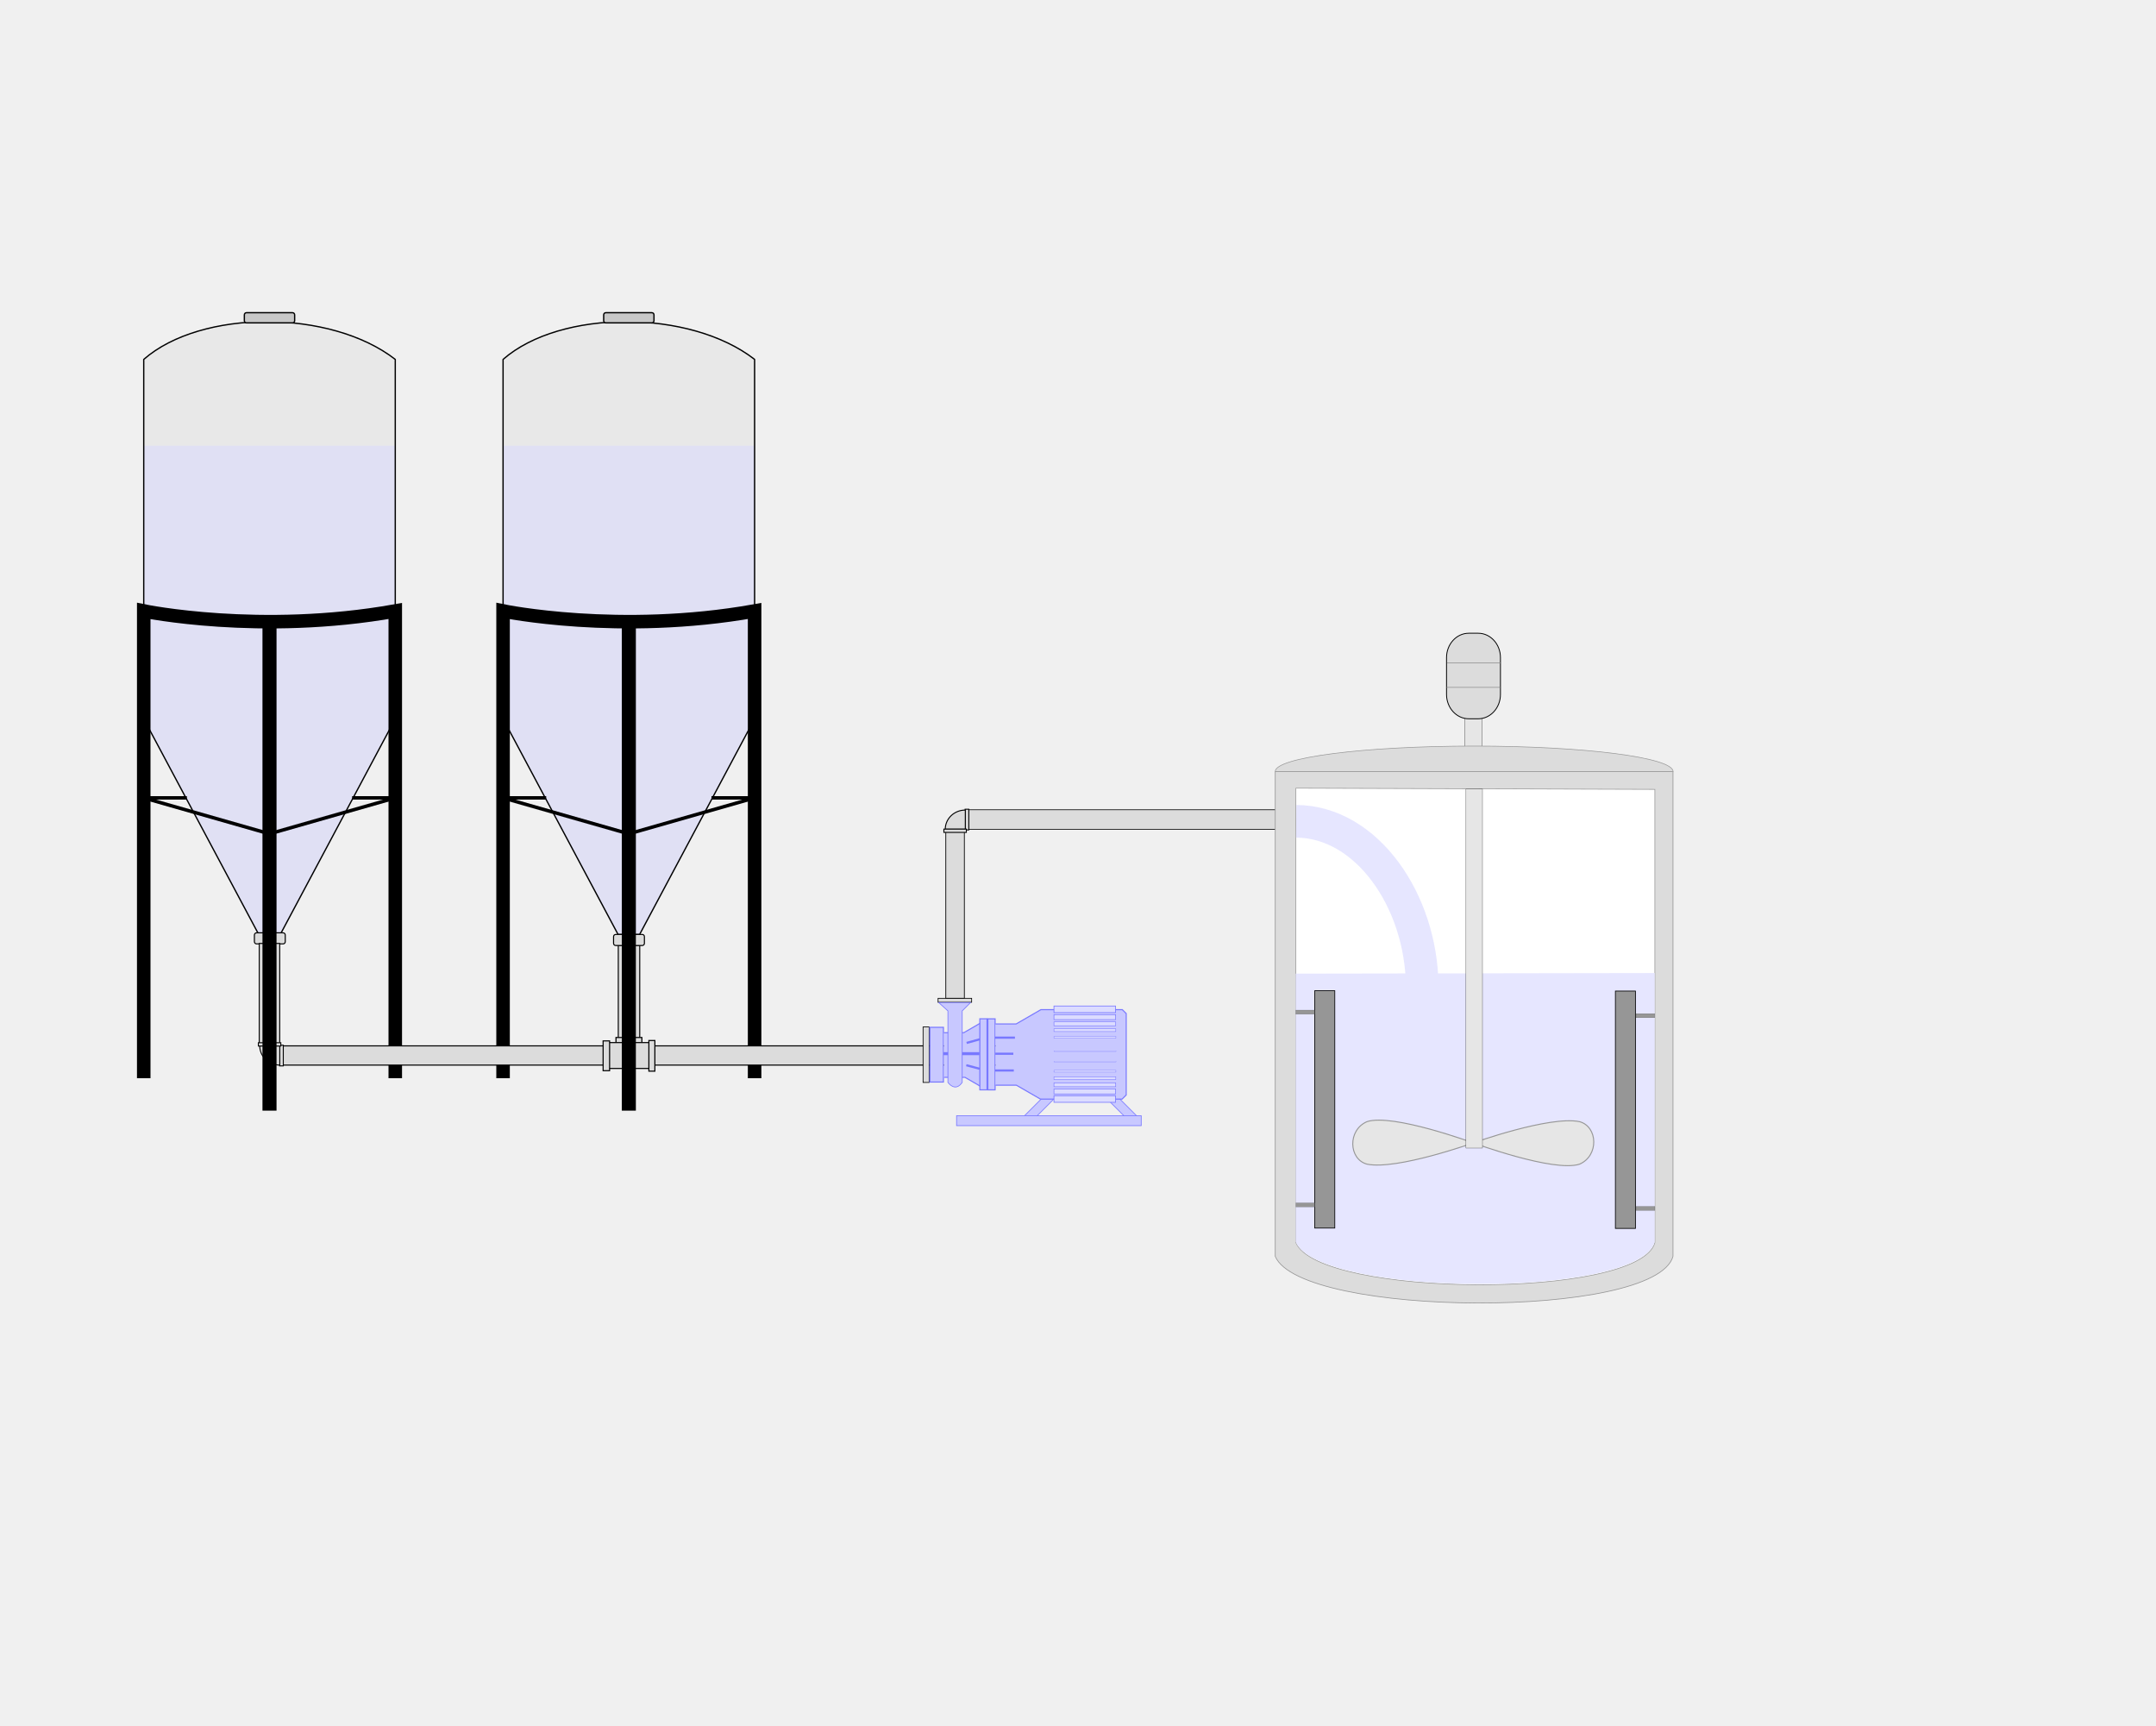
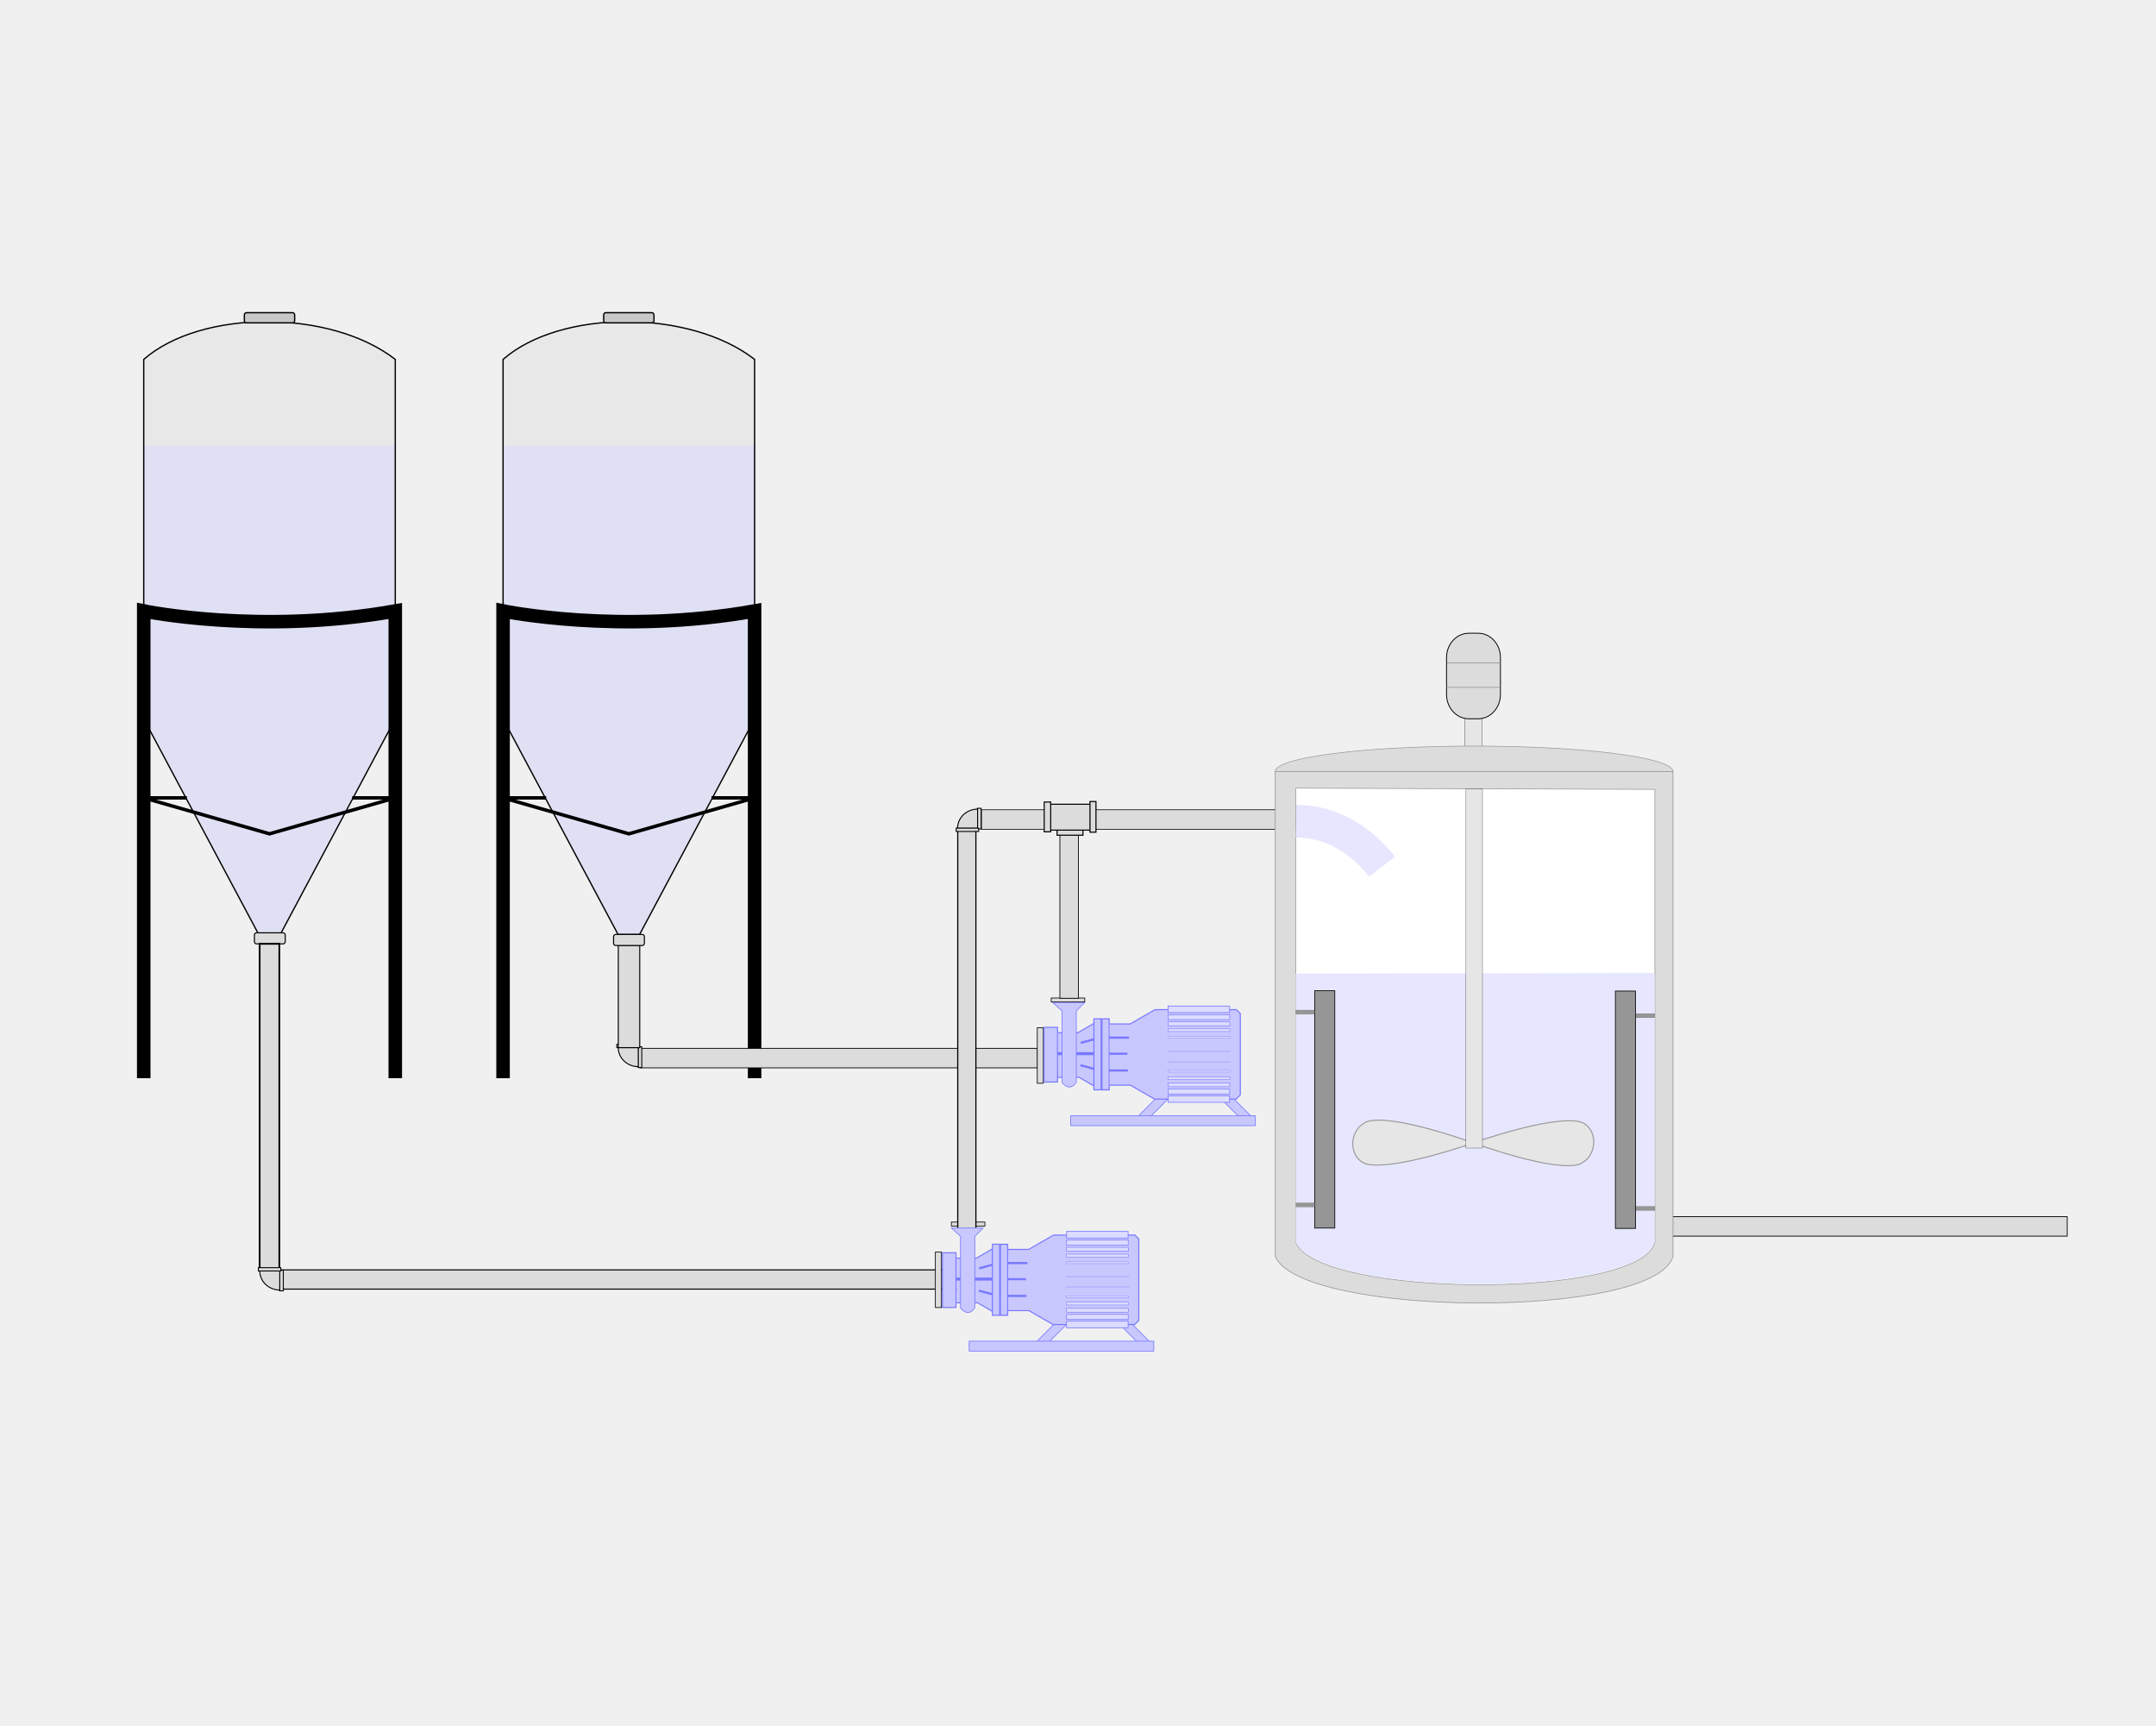
<svg xmlns="http://www.w3.org/2000/svg" width="300mm" viewBox="0 0 300 240" version="1.1" id="graphic-svg" height="240mm">
  <defs id="defs" />
  <g id="tank-2" transform="translate(50)">
    <path style="fill:#e6e6ff;fill-opacity:1;stroke:none;stroke-width:0.182;stroke-linejoin:round;stroke-dasharray:none;stroke-opacity:1" d="m 20,100 16,30 h 3 L 55,100 V 62 H 20 Z" id="tank-liquid-2" />
    <path style="fill:#c8c8c8;fill-opacity:0.2;stroke:#000000;stroke-width:0.182;stroke-linejoin:round;stroke-dasharray:none;stroke-opacity:1" d="m 20,50 v 50 l 16,30 h 3 L 55,100 V 50 C 46,43 28,43 20,50 Z" id="tank-shell-2" />
    <path style="fill:none;fill-opacity:0.2;stroke:#000000;stroke-width:1.882;stroke-linejoin:miter;stroke-dasharray:none;stroke-opacity:1" d="M 55,150 V 85 c -18.811,3.346 -35,0 -35,0 v 65" id="tank-outer-legs-2" />
    <path style="fill:none;fill-opacity:0.2;stroke:#000000;stroke-width:0.482;stroke-linejoin:miter;stroke-dasharray:none;stroke-opacity:1" d="m 49,111 h 6 L 37.5,116 20,111 h 6" id="tank-support-strut-2" />
    <rect style="fill:#c8c8c8;fill-opacity:1;stroke:#000000;stroke-width:0.182;stroke-linejoin:miter;stroke-dasharray:none;stroke-opacity:1" id="tank-cap-2" width="7" height="1.419" x="34" y="43.5" rx="0.3" ry="0.3" />
  </g>
  <g id="tank-1">
    <path style="fill:#e6e6ff;fill-opacity:1;stroke:none;stroke-width:0.182;stroke-linejoin:round;stroke-dasharray:none;stroke-opacity:1" d="m 20,100 16,30 h 3 L 55,100 V 62 H 20 Z" id="tank-liquid-1" />
    <path style="fill:#c8c8c8;fill-opacity:0.2;stroke:#000000;stroke-width:0.182;stroke-linejoin:round;stroke-dasharray:none;stroke-opacity:1" d="m 20,50 v 50 l 16,30 h 3 L 55,100 V 50 C 46,43 28,43 20,50 Z" id="tank-shell-1" />
    <path style="fill:none;fill-opacity:0.2;stroke:#000000;stroke-width:1.882;stroke-linejoin:miter;stroke-dasharray:none;stroke-opacity:1" d="M 55,150 V 85 c -18.811,3.346 -35,0 -35,0 v 65" id="tank-outer-legs-1" />
    <path style="fill:none;fill-opacity:0.2;stroke:#000000;stroke-width:0.482;stroke-linejoin:miter;stroke-dasharray:none;stroke-opacity:1" d="m 49,111 h 6 L 37.5,116 20,111 h 6" id="tank-support-strut-1" />
    <rect style="fill:#dcdcdc;fill-opacity:1;stroke:#000000;stroke-width:0.15;stroke-linejoin:miter;stroke-dasharray:none;stroke-opacity:1" id="tank-outlet-cap-1" width="4.293" height="1.539" x="35.4" y="129.774" rx="0.3" ry="0.3" />
-     <rect style="fill:#dcdcdc;fill-opacity:1;stroke:#000000;stroke-width:0.14;stroke-linejoin:miter;stroke-dasharray:none;stroke-opacity:1" id="tank-vertical-outlet-pipe-1" width="2.848" height="14.246" x="36.075" y="131.252" rx="0" ry="0" />
-     <rect style="fill:#dcdcdc;fill-opacity:1;stroke:#000000;stroke-width:0.15;stroke-linejoin:miter;stroke-dasharray:none;stroke-opacity:1" id="tank-horizontal-outlet-pipe" width="105" height="2.675" x="39" y="145.5" rx="0" ry="0" />
-     <rect style="fill:#dcdcdc;fill-opacity:1;stroke:#000000;stroke-width:0.097;stroke-linejoin:miter;stroke-dasharray:none;stroke-opacity:1" id="tank-horizontal-outlet-pipe-5" width="42.793" height="2.728" x="134.76" y="112.652" rx="0" ry="0" />
-     <rect style="fill:#dcdcdc;fill-opacity:1;stroke:#000000;stroke-width:0.1;stroke-linejoin:miter;stroke-dasharray:none;stroke-opacity:1" id="tank-horizontal-outlet-pipe-3" width="0.844" height="7.721" x="128.441" y="142.868" rx="0" ry="0" />
-     <rect style="fill:#dcdcdc;fill-opacity:1;stroke:#000000;stroke-width:0.1;stroke-linejoin:miter;stroke-dasharray:none;stroke-opacity:1" id="tank-horizontal-outlet-pipe-3-5" width="4.669" height="0.555" x="130.532" y="138.882" rx="0" ry="0" />
-     <rect style="fill:#dcdcdc;fill-opacity:1;stroke:#000000;stroke-width:0.106;stroke-linejoin:miter;stroke-dasharray:none;stroke-opacity:1" id="tank-horizontal-outlet-pipe-3-5-2" width="2.582" height="23.292" x="131.605" y="115.585" rx="0" ry="0" />
-     <g id="tank-outlet-elbow-1">
+     <rect style="fill:#dcdcdc;fill-opacity:1;stroke:#000000;stroke-width:0.245;stroke-linejoin:miter;stroke-dasharray:none;stroke-opacity:1" id="tank-vertical-outlet-pipe-1" width="2.743" height="45.31" x="36.128" y="131.305" rx="0" ry="0" />
+     <rect style="fill:#dcdcdc;fill-opacity:1;stroke:#000000;stroke-width:0.15;stroke-linejoin:miter;stroke-dasharray:none;stroke-opacity:1" id="tank-horizontal-outlet-pipe" width="105" height="2.675" x="39" y="176.666" rx="0" ry="0" />
+     <rect style="fill:#dcdcdc;fill-opacity:1;stroke:#000000;stroke-width:0.095;stroke-linejoin:miter;stroke-dasharray:none;stroke-opacity:1" id="tank-horizontal-outlet-pipe-5" width="40.996" height="2.73" x="136.559" y="112.651" rx="0" ry="0" />
+     <rect style="fill:#dcdcdc;fill-opacity:1;stroke:#000000;stroke-width:0.11;stroke-linejoin:miter;stroke-dasharray:none;stroke-opacity:1" id="tank-horizontal-outlet-pipe-5-8" width="55.57" height="2.715" x="232.075" y="169.255" rx="0" ry="0" />
+     <rect style="fill:#dcdcdc;fill-opacity:1;stroke:#000000;stroke-width:0.11;stroke-linejoin:miter;stroke-dasharray:none;stroke-opacity:1" id="tank-horizontal-outlet-pipe-5-7" width="55.332" height="2.715" x="89.036" y="145.845" rx="0" ry="0" />
+     <rect style="fill:#dcdcdc;fill-opacity:1;stroke:#000000;stroke-width:0.1;stroke-linejoin:miter;stroke-dasharray:none;stroke-opacity:1" id="tank-horizontal-outlet-pipe-3" width="0.844" height="7.721" x="144.332" y="142.984" rx="0" ry="0" />
+     <rect style="fill:#dcdcdc;fill-opacity:1;stroke:#000000;stroke-width:0.1;stroke-linejoin:miter;stroke-dasharray:none;stroke-opacity:1" id="tank-horizontal-outlet-pipe-3-2" width="0.844" height="7.721" x="130.156" y="174.184" rx="0" ry="0" />
+     <rect style="fill:#dcdcdc;fill-opacity:1;stroke:#000000;stroke-width:0.1;stroke-linejoin:miter;stroke-dasharray:none;stroke-opacity:1" id="tank-horizontal-outlet-pipe-3-5" width="4.669" height="0.555" x="132.375" y="170.013" rx="0" ry="0" />
+     <rect style="fill:#dcdcdc;fill-opacity:1;stroke:#000000;stroke-width:0.1;stroke-linejoin:miter;stroke-dasharray:none;stroke-opacity:1" id="tank-horizontal-outlet-pipe-3-5-5" width="4.669" height="0.555" x="146.273" y="138.841" rx="0" ry="0" />
+     <rect style="fill:#dcdcdc;fill-opacity:1;stroke:#000000;stroke-width:0.106;stroke-linejoin:miter;stroke-dasharray:none;stroke-opacity:1" id="tank-horizontal-outlet-pipe-3-5-2" width="2.582" height="23.292" x="147.48" y="115.585" rx="0" ry="0" />
+     <rect style="fill:#dcdcdc;fill-opacity:1;stroke:#000000;stroke-width:0.162;stroke-linejoin:miter;stroke-dasharray:none;stroke-opacity:1" id="tank-horizontal-outlet-pipe-3-5-2-5" width="2.526" height="55.873" x="133.266" y="115.112" rx="0" ry="0" />
+     <g id="tank-outlet-elbow-1" transform="translate(0,31.29364)">
      <rect style="fill:#dcdcdc;fill-opacity:1;stroke:#000000;stroke-width:0.132;stroke-linejoin:miter;stroke-dasharray:none;stroke-opacity:1" id="rect12" width="0.52" height="2.879" x="38.9" y="145.41" />
      <path style="fill:#dcdcdc;fill-opacity:1;stroke:#000000;stroke-width:0.139;stroke-linejoin:miter;stroke-dasharray:none;stroke-opacity:1" id="path11" d="m 38.931,148.174 a 2.79,2.672 0 0 1 -1.973,-0.783 2.79,2.672 0 0 1 -0.817,-1.89 h 2.79 z" />
      <rect style="fill:#dcdcdc;fill-opacity:1;stroke:#000000;stroke-width:0.133;stroke-linejoin:miter;stroke-dasharray:none;stroke-opacity:1" id="rect13" width="3.126" height="0.462" x="35.949" y="145.063" />
    </g>
-     <g id="tank-outlet-elbow-1-1" transform="matrix(1,0,0,-1,95.3888,260.8678)">
+     <g id="tank-outlet-elbow-1-1" transform="matrix(1,0,0,-1,97.09838,260.7372)">
      <rect style="fill:#dcdcdc;fill-opacity:1;stroke:#000000;stroke-width:0.132;stroke-linejoin:miter;stroke-dasharray:none;stroke-opacity:1" id="rect12-1" width="0.52" height="2.879" x="38.9" y="145.41" />
      <path style="fill:#dcdcdc;fill-opacity:1;stroke:#000000;stroke-width:0.139;stroke-linejoin:miter;stroke-dasharray:none;stroke-opacity:1" id="path11-9" d="m 38.931,148.174 a 2.79,2.672 0 0 1 -1.973,-0.783 2.79,2.672 0 0 1 -0.817,-1.89 h 2.79 z" />
      <rect style="fill:#dcdcdc;fill-opacity:1;stroke:#000000;stroke-width:0.133;stroke-linejoin:miter;stroke-dasharray:none;stroke-opacity:1" id="rect13-1" width="3.126" height="0.462" x="35.949" y="145.063" />
    </g>
-     <path style="display:inline;fill:none;fill-opacity:0.2;stroke:#000000;stroke-width:1.956;stroke-linejoin:miter;stroke-dasharray:none;stroke-opacity:1" d="M 37.5,154.511 V 86.489" id="tank-inner-legs-1" />
+     <g id="tank-outlet-elbow-1-1-4" transform="translate(49.88027,0.2183467)">
+       <rect style="fill:#dcdcdc;fill-opacity:1;stroke:#000000;stroke-width:0.132;stroke-linejoin:miter;stroke-dasharray:none;stroke-opacity:1" id="rect12-1-8" width="0.52" height="2.879" x="38.9" y="145.41" />
+       <path style="fill:#dcdcdc;fill-opacity:1;stroke:#000000;stroke-width:0.139;stroke-linejoin:miter;stroke-dasharray:none;stroke-opacity:1" id="path11-9-7" d="m 38.931,148.174 a 2.79,2.672 0 0 1 -1.973,-0.783 2.79,2.672 0 0 1 -0.817,-1.89 h 2.79 z" />
+       <rect style="fill:#dcdcdc;fill-opacity:1;stroke:#000000;stroke-width:0.133;stroke-linejoin:miter;stroke-dasharray:none;stroke-opacity:1" id="rect13-1-4" width="3.126" height="0.462" x="35.949" y="145.063" />
+     </g>
    <rect style="fill:#c8c8c8;fill-opacity:1;stroke:#000000;stroke-width:0.182;stroke-linejoin:miter;stroke-dasharray:none;stroke-opacity:1" id="tank-cap-1" width="7" height="1.419" x="34" y="43.5" rx="0.3" ry="0.3" />
    <rect style="fill:#dcdcdc;fill-opacity:1;stroke:#000000;stroke-width:0.143;stroke-linejoin:miter;stroke-dasharray:none;stroke-opacity:1" id="tank-vertical-outlet-pipe-2" width="2.985" height="14.242" x="86.032" y="131.504" rx="0" ry="0" />
    <rect style="fill:#dcdcdc;fill-opacity:1;stroke:#000000;stroke-width:0.15;stroke-linejoin:miter;stroke-dasharray:none;stroke-opacity:1" id="tank-outlet-cap-2" width="4.293" height="1.539" x="85.375" y="130" rx="0.3" ry="0.3" />
-     <g id="outlet-pipe-t-junction">
+     <g id="outlet-pipe-t-junction" transform="matrix(1,0,0,-1,61.37723,260.5288)">
      <rect style="fill:#dcdcdc;fill-opacity:1;stroke:#000000;stroke-width:0.154;stroke-linejoin:miter;stroke-dasharray:none;stroke-opacity:1" id="rect14" width="3.602" height="0.957" x="85.711" y="144.335" />
      <rect style="fill:#dcdcdc;fill-opacity:1;stroke:#000000;stroke-width:0.15;stroke-linejoin:miter;stroke-dasharray:none;stroke-opacity:1" id="rect17" width="5.991" height="3.601" x="84.517" y="145.043" />
      <rect style="fill:#dcdcdc;fill-opacity:1;stroke:#000000;stroke-width:0.153;stroke-linejoin:miter;stroke-dasharray:none;stroke-opacity:1" id="rect15" width="0.835" height="4.266" x="90.289" y="144.754" />
      <rect style="fill:#dcdcdc;fill-opacity:1;stroke:#000000;stroke-width:0.15;stroke-linejoin:miter;stroke-dasharray:none;stroke-opacity:1" id="rect16" width="0.902" height="4.147" x="83.921" y="144.808" />
    </g>
-     <path style="display:inline;fill:none;fill-opacity:0.2;stroke:#000000;stroke-width:1.956;stroke-linejoin:miter;stroke-dasharray:none;stroke-opacity:1" d="M 37.5,154.511 V 86.489" id="tank-inner-legs-2" transform="translate(50,0)" />
-     <g id="g27">
+     <g id="g27" transform="translate(15.875)">
      <path style="fill:#c8c8ff;fill-opacity:1;stroke:#7878ff;stroke-width:0.1;stroke-linejoin:miter;stroke-dasharray:none;stroke-opacity:1" d="m 144.918,152.858 -2.784,2.784 h 1.768 l 2.76,-2.76" id="path26" />
      <path style="fill:#c8c8ff;fill-opacity:1;stroke:#7878ff;stroke-width:0.1;stroke-linejoin:miter;stroke-dasharray:none;stroke-opacity:1" d="m 155.781,152.854 2.784,2.784 h -1.768 l -2.76,-2.76" id="path26-6" />
      <rect style="fill:#c8c8ff;fill-opacity:1;stroke:#7878ff;stroke-width:0.15;stroke-linejoin:miter;stroke-dasharray:none;stroke-opacity:1" id="rect18" width="1.884" height="7.613" x="129.391" y="142.92" />
      <path style="fill:#c8c8ff;fill-opacity:1;stroke:#7878ff;stroke-width:0.15;stroke-linejoin:miter;stroke-dasharray:none;stroke-opacity:1" d="m 131.33,143.67 h 2.772 l 2.311,-1.334 v 8.781 l -2.143,-1.237 h -2.906" id="path18" />
      <rect style="fill:#c8c8ff;fill-opacity:1;stroke:#7878ff;stroke-width:0.15;stroke-linejoin:miter;stroke-dasharray:none;stroke-opacity:1" id="rect19" width="1.002" height="9.885" x="136.34" y="141.734" />
      <rect style="fill:#c8c8ff;fill-opacity:1;stroke:#7878ff;stroke-width:0.156;stroke-linejoin:miter;stroke-dasharray:none;stroke-opacity:1" id="rect20" width="1.009" height="9.878" x="137.455" y="141.742" />
      <path style="fill:#c8c8ff;fill-opacity:1;stroke:#7878ff;stroke-width:0.15;stroke-linejoin:miter;stroke-dasharray:none;stroke-opacity:1" d="m 138.52,142.454 h 2.865 l 3.459,-1.997 h 11.319 l 0.546,0.546 v 11.328 l -0.575,0.575 h -11.357 l -3.349,-1.933 h -2.91" id="path20" />
      <rect style="fill:#dcdcff;fill-opacity:1;stroke:#7878ff;stroke-width:0.1;stroke-linejoin:miter;stroke-dasharray:none;stroke-opacity:1" id="rect21" width="8.569" height="0.921" x="146.654" y="139.954" />
      <rect style="fill:#dcdcff;fill-opacity:1;stroke:#7878ff;stroke-width:0.1;stroke-linejoin:miter;stroke-dasharray:none;stroke-opacity:1" id="rect21-1" width="8.569" height="0.921" x="146.654" y="152.433" />
      <rect style="fill:#dcdcff;fill-opacity:1;stroke:#7878ff;stroke-width:0.087;stroke-linejoin:miter;stroke-dasharray:none;stroke-opacity:1" id="rect21-2" width="8.583" height="0.694" x="146.654" y="151.498" />
      <rect style="fill:#dcdcff;fill-opacity:1;stroke:#7878ff;stroke-width:0.087;stroke-linejoin:miter;stroke-dasharray:none;stroke-opacity:1" id="rect21-2-6" width="8.583" height="0.694" x="146.654" y="141.158" />
      <rect style="fill:#dcdcff;fill-opacity:1;stroke:#7878ff;stroke-width:0.077;stroke-linejoin:miter;stroke-dasharray:none;stroke-opacity:1" id="rect21-2-6-1" width="8.592" height="0.544" x="146.654" y="142.161" />
      <rect style="fill:#dcdcff;fill-opacity:1;stroke:#7878ff;stroke-width:0.077;stroke-linejoin:miter;stroke-dasharray:none;stroke-opacity:1" id="rect21-2-6-1-0" width="8.592" height="0.544" x="146.654" y="150.645" />
      <rect style="fill:#dcdcff;fill-opacity:1;stroke:#7878ff;stroke-width:0.066;stroke-linejoin:miter;stroke-dasharray:none;stroke-opacity:1" id="rect21-2-6-1-0-0" width="8.604" height="0.395" x="146.654" y="149.796" />
      <rect style="fill:#dcdcff;fill-opacity:1;stroke:#7878ff;stroke-width:0.066;stroke-linejoin:miter;stroke-dasharray:none;stroke-opacity:1" id="rect21-2-6-1-0-0-1" width="8.604" height="0.395" x="146.654" y="143.115" />
      <rect style="fill:#dcdcff;fill-opacity:1;stroke:#7878ff;stroke-width:0.052;stroke-linejoin:miter;stroke-dasharray:none;stroke-opacity:1" id="rect21-2-6-1-0-0-1-0" width="8.617" height="0.248" x="146.654" y="144.185" />
      <rect style="fill:#dcdcff;fill-opacity:1;stroke:#7878ff;stroke-width:0.052;stroke-linejoin:miter;stroke-dasharray:none;stroke-opacity:1" id="rect21-2-6-1-0-0-1-0-7" width="8.617" height="0.248" x="146.654" y="148.903" />
      <rect style="fill:#dcdcff;fill-opacity:1;stroke:#7878ff;stroke-width:0.034;stroke-linejoin:miter;stroke-dasharray:none;stroke-opacity:1" id="rect21-2-6-1-0-0-1-0-7-5" width="8.635" height="0.106" x="146.654" y="147.632" />
      <rect style="fill:#dcdcff;fill-opacity:1;stroke:#7878ff;stroke-width:0.034;stroke-linejoin:miter;stroke-dasharray:none;stroke-opacity:1" id="rect21-2-6-1-0-0-1-0-7-5-1" width="8.635" height="0.106" x="146.654" y="146.181" />
      <path style="fill:#dcdcff;fill-opacity:1;stroke:#7878ff;stroke-width:0.3;stroke-linejoin:miter;stroke-dasharray:none;stroke-opacity:1" d="m 138.447,144.356 h 2.777" id="path21" />
      <path style="fill:#dcdcff;fill-opacity:1;stroke:#7878ff;stroke-width:0.3;stroke-linejoin:miter;stroke-dasharray:none;stroke-opacity:1" d="m 138.492,146.596 h 2.508" id="path22" />
      <path style="fill:#dcdcff;fill-opacity:1;stroke:#7878ff;stroke-width:0.3;stroke-linejoin:miter;stroke-dasharray:none;stroke-opacity:1" d="m 138.468,148.925 h 2.598" id="path23" />
      <path style="fill:#dcdcff;fill-opacity:1;stroke:#7878ff;stroke-width:0.416;stroke-linejoin:miter;stroke-dasharray:none;stroke-opacity:1" d="m 131.287,146.586 h 5.002" id="path23-2" />
      <path style="fill:#dcdcff;fill-opacity:1;stroke:#7878ff;stroke-width:0.3;stroke-linejoin:miter;stroke-dasharray:none;stroke-opacity:1" d="m 134.504,145.09 1.826,-0.506" id="path24" />
      <path style="fill:#dcdcff;fill-opacity:1;stroke:#7878ff;stroke-width:0.3;stroke-linejoin:miter;stroke-dasharray:none;stroke-opacity:1" d="m 134.456,148.191 1.867,0.5" id="path25" />
      <rect style="fill:#c8c8ff;fill-opacity:1;stroke:#7878ff;stroke-width:0.1;stroke-linejoin:miter;stroke-dasharray:none;stroke-opacity:1" id="rect26" width="25.693" height="1.381" x="133.105" y="155.219" />
      <path style="fill:#c8c8ff;fill-opacity:1;stroke:#7878ff;stroke-width:0.1;stroke-linejoin:miter;stroke-dasharray:none;stroke-opacity:1" d="m 131.899,140.636 v 9.945 c 0,0 1.001,1.45 1.989,0 v -9.945 l 1.155,-1.155 h -4.418 z" id="path27" />
    </g>
+     <g id="g27-1" transform="translate(1.751654,31.3635)">
+       <path style="fill:#c8c8ff;fill-opacity:1;stroke:#7878ff;stroke-width:0.1;stroke-linejoin:miter;stroke-dasharray:none;stroke-opacity:1" d="m 144.918,152.858 -2.784,2.784 h 1.768 l 2.76,-2.76" id="path26-68" />
+       <path style="fill:#c8c8ff;fill-opacity:1;stroke:#7878ff;stroke-width:0.1;stroke-linejoin:miter;stroke-dasharray:none;stroke-opacity:1" d="m 155.781,152.854 2.784,2.784 h -1.768 l -2.76,-2.76" id="path26-6-0" />
+       <rect style="fill:#c8c8ff;fill-opacity:1;stroke:#7878ff;stroke-width:0.15;stroke-linejoin:miter;stroke-dasharray:none;stroke-opacity:1" id="rect18-1" width="1.884" height="7.613" x="129.391" y="142.92" />
+       <path style="fill:#c8c8ff;fill-opacity:1;stroke:#7878ff;stroke-width:0.15;stroke-linejoin:miter;stroke-dasharray:none;stroke-opacity:1" d="m 131.33,143.67 h 2.772 l 2.311,-1.334 v 8.781 l -2.143,-1.237 h -2.906" id="path18-9" />
+       <rect style="fill:#c8c8ff;fill-opacity:1;stroke:#7878ff;stroke-width:0.15;stroke-linejoin:miter;stroke-dasharray:none;stroke-opacity:1" id="rect19-1" width="1.002" height="9.885" x="136.34" y="141.734" />
+       <rect style="fill:#c8c8ff;fill-opacity:1;stroke:#7878ff;stroke-width:0.156;stroke-linejoin:miter;stroke-dasharray:none;stroke-opacity:1" id="rect20-7" width="1.009" height="9.878" x="137.455" y="141.742" />
+       <path style="fill:#c8c8ff;fill-opacity:1;stroke:#7878ff;stroke-width:0.15;stroke-linejoin:miter;stroke-dasharray:none;stroke-opacity:1" d="m 138.52,142.454 h 2.865 l 3.459,-1.997 h 11.319 l 0.546,0.546 v 11.328 l -0.575,0.575 h -11.357 l -3.349,-1.933 h -2.91" id="path20-4" />
+       <rect style="fill:#dcdcff;fill-opacity:1;stroke:#7878ff;stroke-width:0.1;stroke-linejoin:miter;stroke-dasharray:none;stroke-opacity:1" id="rect21-6" width="8.569" height="0.921" x="146.654" y="139.954" />
+       <rect style="fill:#dcdcff;fill-opacity:1;stroke:#7878ff;stroke-width:0.1;stroke-linejoin:miter;stroke-dasharray:none;stroke-opacity:1" id="rect21-1-6" width="8.569" height="0.921" x="146.654" y="152.433" />
+       <rect style="fill:#dcdcff;fill-opacity:1;stroke:#7878ff;stroke-width:0.087;stroke-linejoin:miter;stroke-dasharray:none;stroke-opacity:1" id="rect21-2-8" width="8.583" height="0.694" x="146.654" y="151.498" />
+       <rect style="fill:#dcdcff;fill-opacity:1;stroke:#7878ff;stroke-width:0.087;stroke-linejoin:miter;stroke-dasharray:none;stroke-opacity:1" id="rect21-2-6-6" width="8.583" height="0.694" x="146.654" y="141.158" />
+       <rect style="fill:#dcdcff;fill-opacity:1;stroke:#7878ff;stroke-width:0.077;stroke-linejoin:miter;stroke-dasharray:none;stroke-opacity:1" id="rect21-2-6-1-6" width="8.592" height="0.544" x="146.654" y="142.161" />
+       <rect style="fill:#dcdcff;fill-opacity:1;stroke:#7878ff;stroke-width:0.077;stroke-linejoin:miter;stroke-dasharray:none;stroke-opacity:1" id="rect21-2-6-1-0-2" width="8.592" height="0.544" x="146.654" y="150.645" />
+       <rect style="fill:#dcdcff;fill-opacity:1;stroke:#7878ff;stroke-width:0.066;stroke-linejoin:miter;stroke-dasharray:none;stroke-opacity:1" id="rect21-2-6-1-0-0-9" width="8.604" height="0.395" x="146.654" y="149.796" />
+       <rect style="fill:#dcdcff;fill-opacity:1;stroke:#7878ff;stroke-width:0.066;stroke-linejoin:miter;stroke-dasharray:none;stroke-opacity:1" id="rect21-2-6-1-0-0-1-9" width="8.604" height="0.395" x="146.654" y="143.115" />
+       <rect style="fill:#dcdcff;fill-opacity:1;stroke:#7878ff;stroke-width:0.052;stroke-linejoin:miter;stroke-dasharray:none;stroke-opacity:1" id="rect21-2-6-1-0-0-1-0-9" width="8.617" height="0.248" x="146.654" y="144.185" />
+       <rect style="fill:#dcdcff;fill-opacity:1;stroke:#7878ff;stroke-width:0.052;stroke-linejoin:miter;stroke-dasharray:none;stroke-opacity:1" id="rect21-2-6-1-0-0-1-0-7-7" width="8.617" height="0.248" x="146.654" y="148.903" />
+       <rect style="fill:#dcdcff;fill-opacity:1;stroke:#7878ff;stroke-width:0.034;stroke-linejoin:miter;stroke-dasharray:none;stroke-opacity:1" id="rect21-2-6-1-0-0-1-0-7-5-6" width="8.635" height="0.106" x="146.654" y="147.632" />
+       <rect style="fill:#dcdcff;fill-opacity:1;stroke:#7878ff;stroke-width:0.034;stroke-linejoin:miter;stroke-dasharray:none;stroke-opacity:1" id="rect21-2-6-1-0-0-1-0-7-5-1-0" width="8.635" height="0.106" x="146.654" y="146.181" />
+       <path style="fill:#dcdcff;fill-opacity:1;stroke:#7878ff;stroke-width:0.3;stroke-linejoin:miter;stroke-dasharray:none;stroke-opacity:1" d="m 138.447,144.356 h 2.777" id="path21-6" />
+       <path style="fill:#dcdcff;fill-opacity:1;stroke:#7878ff;stroke-width:0.3;stroke-linejoin:miter;stroke-dasharray:none;stroke-opacity:1" d="m 138.492,146.596 h 2.508" id="path22-1" />
+       <path style="fill:#dcdcff;fill-opacity:1;stroke:#7878ff;stroke-width:0.3;stroke-linejoin:miter;stroke-dasharray:none;stroke-opacity:1" d="m 138.468,148.925 h 2.598" id="path23-6" />
+       <path style="fill:#dcdcff;fill-opacity:1;stroke:#7878ff;stroke-width:0.416;stroke-linejoin:miter;stroke-dasharray:none;stroke-opacity:1" d="m 131.287,146.586 h 5.002" id="path23-2-8" />
+       <path style="fill:#dcdcff;fill-opacity:1;stroke:#7878ff;stroke-width:0.3;stroke-linejoin:miter;stroke-dasharray:none;stroke-opacity:1" d="m 134.504,145.09 1.826,-0.506" id="path24-6" />
+       <path style="fill:#dcdcff;fill-opacity:1;stroke:#7878ff;stroke-width:0.3;stroke-linejoin:miter;stroke-dasharray:none;stroke-opacity:1" d="m 134.456,148.191 1.867,0.5" id="path25-0" />
+       <rect style="fill:#c8c8ff;fill-opacity:1;stroke:#7878ff;stroke-width:0.1;stroke-linejoin:miter;stroke-dasharray:none;stroke-opacity:1" id="rect26-3" width="25.693" height="1.381" x="133.105" y="155.219" />
+       <path style="fill:#c8c8ff;fill-opacity:1;stroke:#7878ff;stroke-width:0.1;stroke-linejoin:miter;stroke-dasharray:none;stroke-opacity:1" d="m 131.899,140.636 v 9.945 c 0,0 1.001,1.45 1.989,0 v -9.945 l 1.155,-1.155 h -4.418 z" id="path27-1" />
+     </g>
  </g>
  <g id="g31">
    <path style="fill:#dcdcdc;fill-opacity:1;stroke:#969696;stroke-width:0.1;stroke-linejoin:miter;stroke-dasharray:none;stroke-opacity:1" d="m 177.446,107.349 h 55.345 v 67.436 c -2.449,8.815 -51.754,8.489 -55.345,0 z" id="path29" />
    <path style="fill:#ffffff;fill-opacity:1;stroke:#969696;stroke-width:0.09;stroke-linejoin:miter;stroke-dasharray:none;stroke-opacity:1" d="m 180.317,109.649 49.952,0.169 0,63.059 c -2.21,7.956 -46.711,7.662 -49.952,0 z" id="path29-1" />
-     <path style="fill:none;fill-opacity:1;stroke:#e6e6ff;stroke-width:4.54;stroke-linejoin:miter;stroke-dasharray:none;stroke-opacity:1" d="m 180.364,114.255 c 9.861,0.065 17.394,11.096 17.528,22.836" id="path33" />
+     <path style="fill:none;fill-opacity:1;stroke:#e6e6ff;stroke-width:4.54;stroke-linejoin:miter;stroke-dasharray:30 30;stroke-opacity:1;stroke-dashoffset:16;stroke-linecap:butt" d="m 180.364,114.255 c 9.972,-0.091 17.394,11.096 17.528,22.836" id="path33" />
    <path style="fill:#e6e6ff;fill-opacity:1;stroke:none;stroke-width:0.09;stroke-linejoin:miter;stroke-dasharray:none;stroke-opacity:1" d="m 180.293,135.451 49.952,-0.081 v 37.408 c -2.21,7.956 -46.711,7.662 -49.952,0 z" id="path29-1-7" />
    <rect style="fill:#e6e6e6;fill-opacity:1;stroke:#000000;stroke-width:0.039;stroke-linejoin:miter;stroke-dasharray:none;stroke-opacity:1" id="rect30-1" width="2.39" height="4.022" x="203.818" y="99.869" />
    <g id="impeller" transform="translate(205,159) scale(1,1)">
      <path style="fill:#e6e6e6;fill-opacity:1;stroke:#969696;stroke-width:0.14;stroke-linejoin:miter;stroke-dasharray:none;stroke-opacity:1" d="m 0,0 c 0,0 -11.217,-4.13 -14.788,-2.958 -2.719,1.173 -2.559,5.222 0,5.915 4.158,0.853 14.788,-2.958 14.788,-2.958 z" id="path32" />
      <path style="fill:#e6e6e6;fill-opacity:1;stroke:#969696;stroke-width:0.14;stroke-linejoin:miter;stroke-dasharray:none;stroke-opacity:1" d="m 0,0 c 0,0 11.217,4.13 14.788,2.958 2.719,-1.173 2.559,-5.222 0,-5.915 -4.158,-0.853 -14.788,2.958 -14.788,2.958 z" id="path32-7" />
    </g>
    <rect style="fill:#e6e6e6;fill-opacity:1;stroke:#000000;stroke-width:0.034;stroke-linejoin:miter;stroke-dasharray:none;stroke-opacity:1" id="rect30-1-3" width="2.295" height="49.943" x="203.985" y="109.777" />
    <path style="fill:#dcdcdc;fill-opacity:1;stroke:#969696;stroke-width:0.086;stroke-linejoin:miter;stroke-dasharray:none;stroke-opacity:1" id="path28" d="m 177.44,107.335 a 27.682,3.542 0 0 1 27.682,-3.542 27.682,3.542 0 0 1 27.682,3.542 h -27.682 z" />
    <rect style="fill:#969696;fill-opacity:1;stroke:#000000;stroke-width:0.102;stroke-linejoin:miter;stroke-dasharray:none;stroke-opacity:1" id="rect29" width="2.791" height="33.022" x="182.941" y="137.826" />
    <rect style="fill:#969696;fill-opacity:1;stroke:#000000;stroke-width:0.013;stroke-linejoin:miter;stroke-dasharray:none;stroke-opacity:1" id="rect29-3" width="2.62" height="0.577" x="180.293" y="140.52" />
    <rect style="fill:#969696;fill-opacity:1;stroke:#000000;stroke-width:0.013;stroke-linejoin:miter;stroke-dasharray:none;stroke-opacity:1" id="rect29-3-7" width="2.62" height="0.577" x="180.311" y="167.336" />
    <rect style="fill:#969696;fill-opacity:1;stroke:#000000;stroke-width:0.013;stroke-linejoin:miter;stroke-dasharray:none;stroke-opacity:1" id="rect29-3-5" width="2.62" height="0.577" x="227.639" y="141.01" />
    <rect style="fill:#969696;fill-opacity:1;stroke:#000000;stroke-width:0.013;stroke-linejoin:miter;stroke-dasharray:none;stroke-opacity:1" id="rect29-3-7-6" width="2.62" height="0.577" x="227.657" y="167.827" />
    <rect style="fill:#969696;fill-opacity:1;stroke:#000000;stroke-width:0.102;stroke-linejoin:miter;stroke-dasharray:none;stroke-opacity:1" id="rect29-1" width="2.791" height="33.022" x="224.777" y="137.875" />
    <rect style="fill:#dcdcdc;fill-opacity:1;stroke:#000000;stroke-width:0.119;stroke-linejoin:miter;stroke-dasharray:none;stroke-opacity:1" id="rect30" width="7.502" height="11.901" x="201.28" y="88.095" rx="3.095" ry="3.392" />
    <path style="fill:#dcdcdc;fill-opacity:1;stroke:#969696;stroke-width:0.102;stroke-linejoin:miter;stroke-dasharray:none;stroke-opacity:1" d="m 201.355,92.228 h 7.4" id="path30" />
    <path style="fill:#dcdcdc;fill-opacity:1;stroke:#969696;stroke-width:0.101;stroke-linejoin:miter;stroke-dasharray:none;stroke-opacity:1" d="m 201.303,95.623 h 7.411" id="path31" />
  </g>
</svg>
